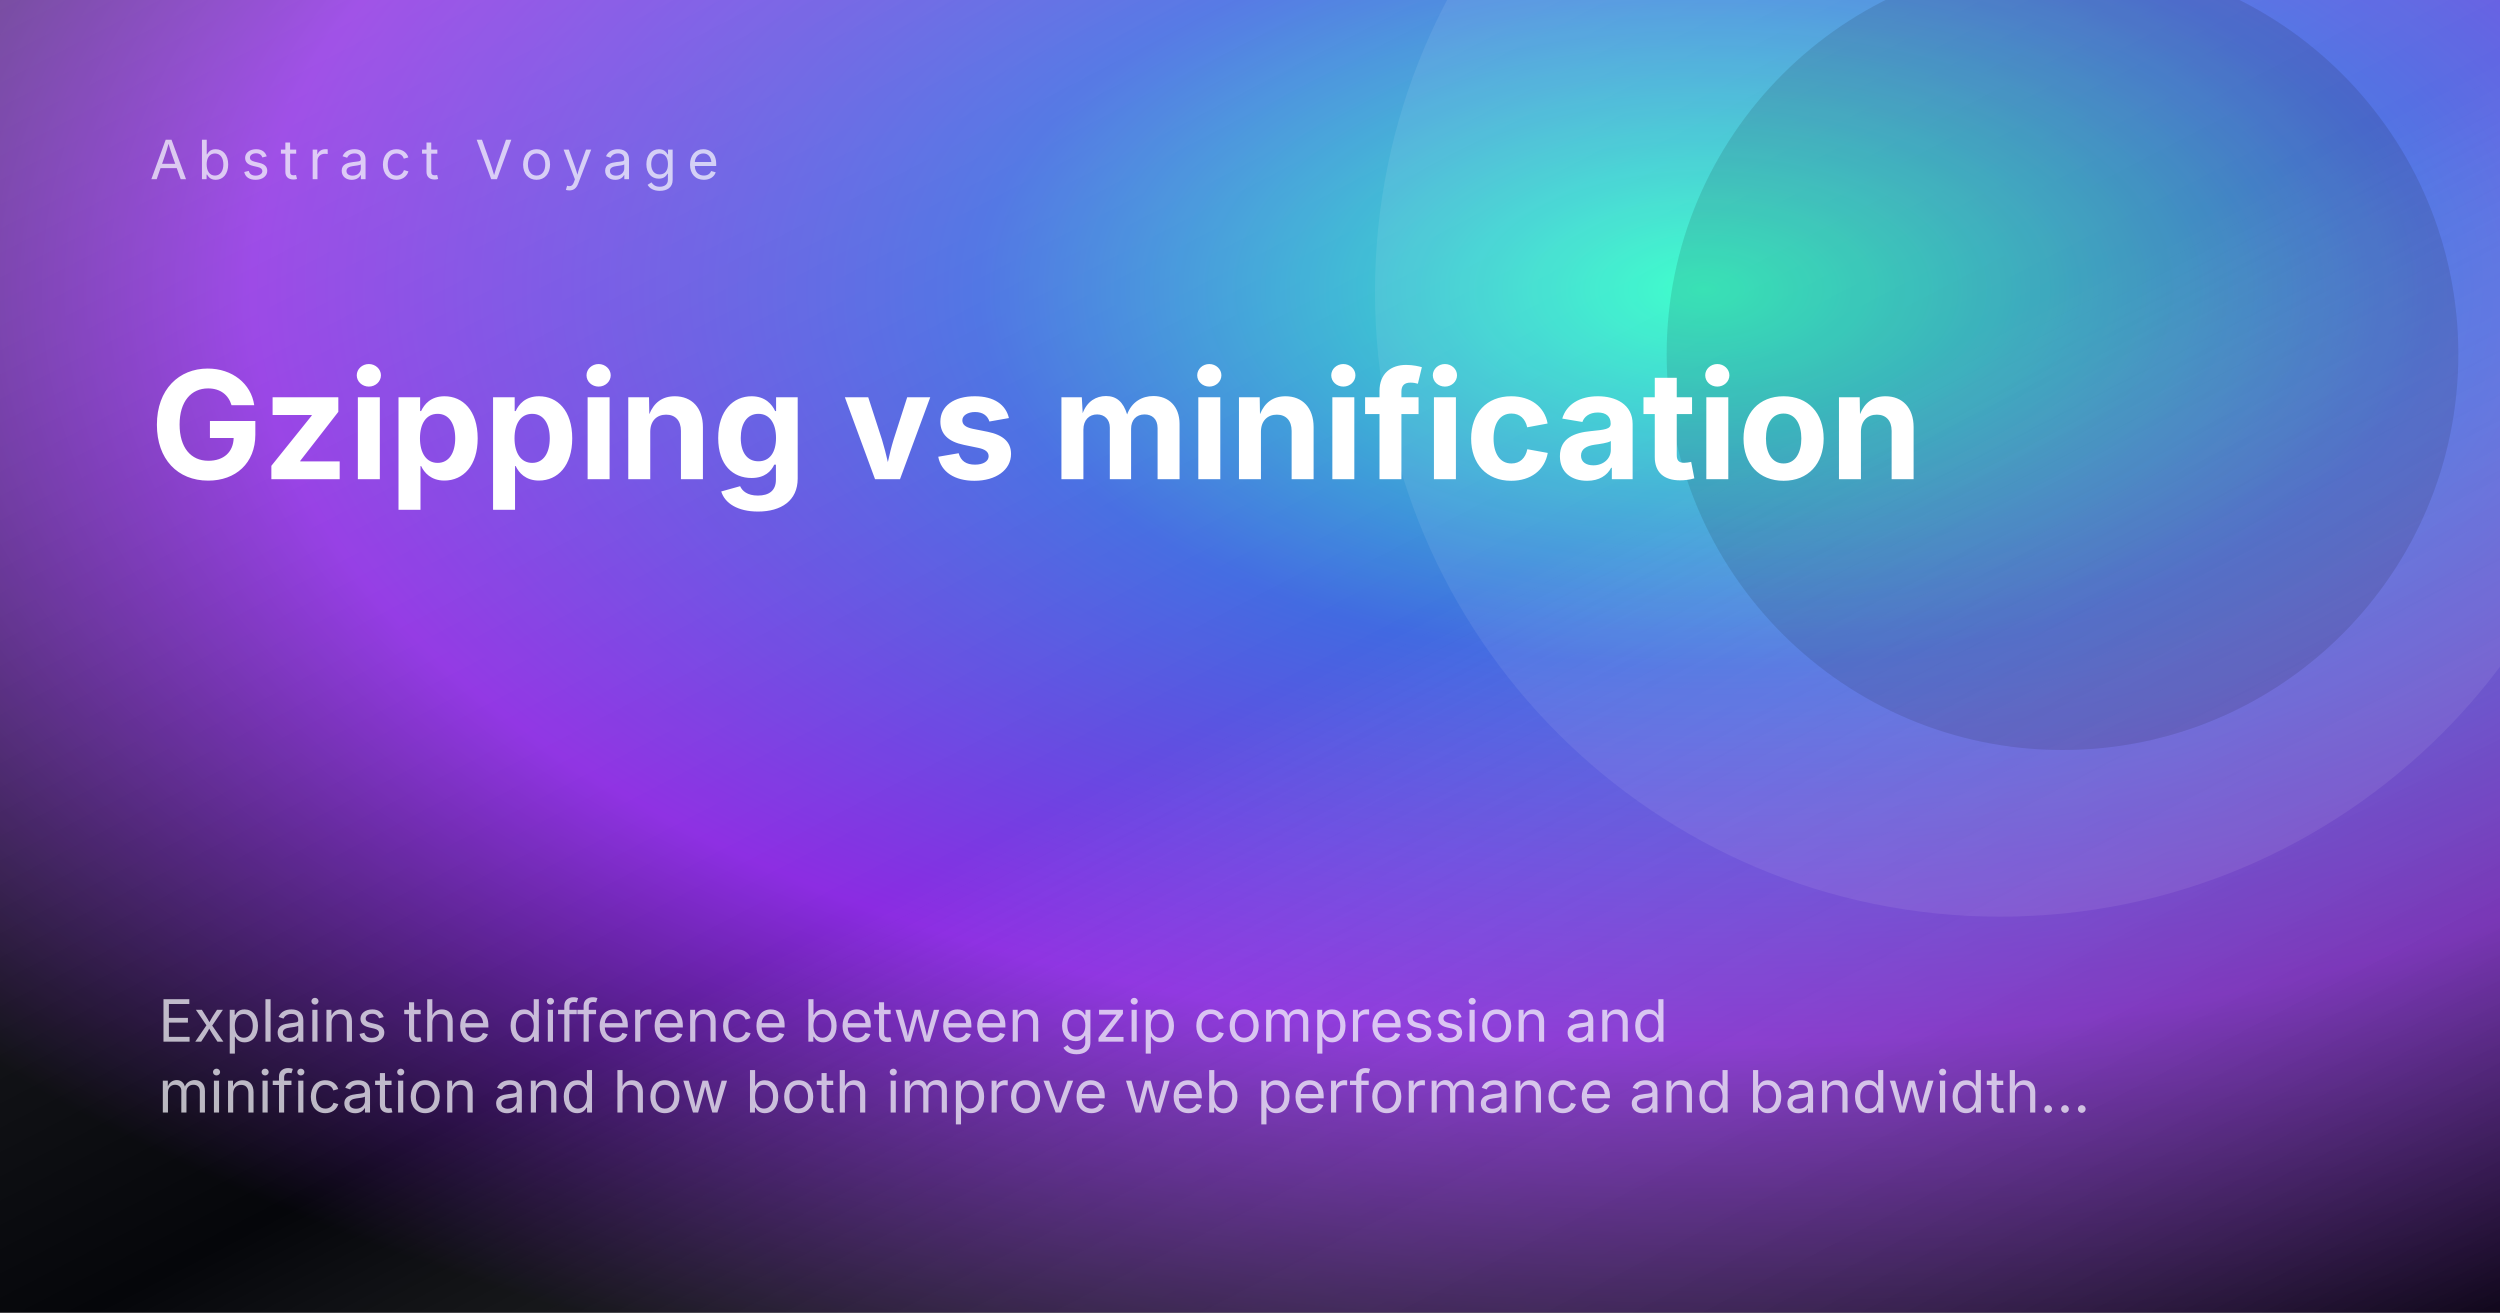
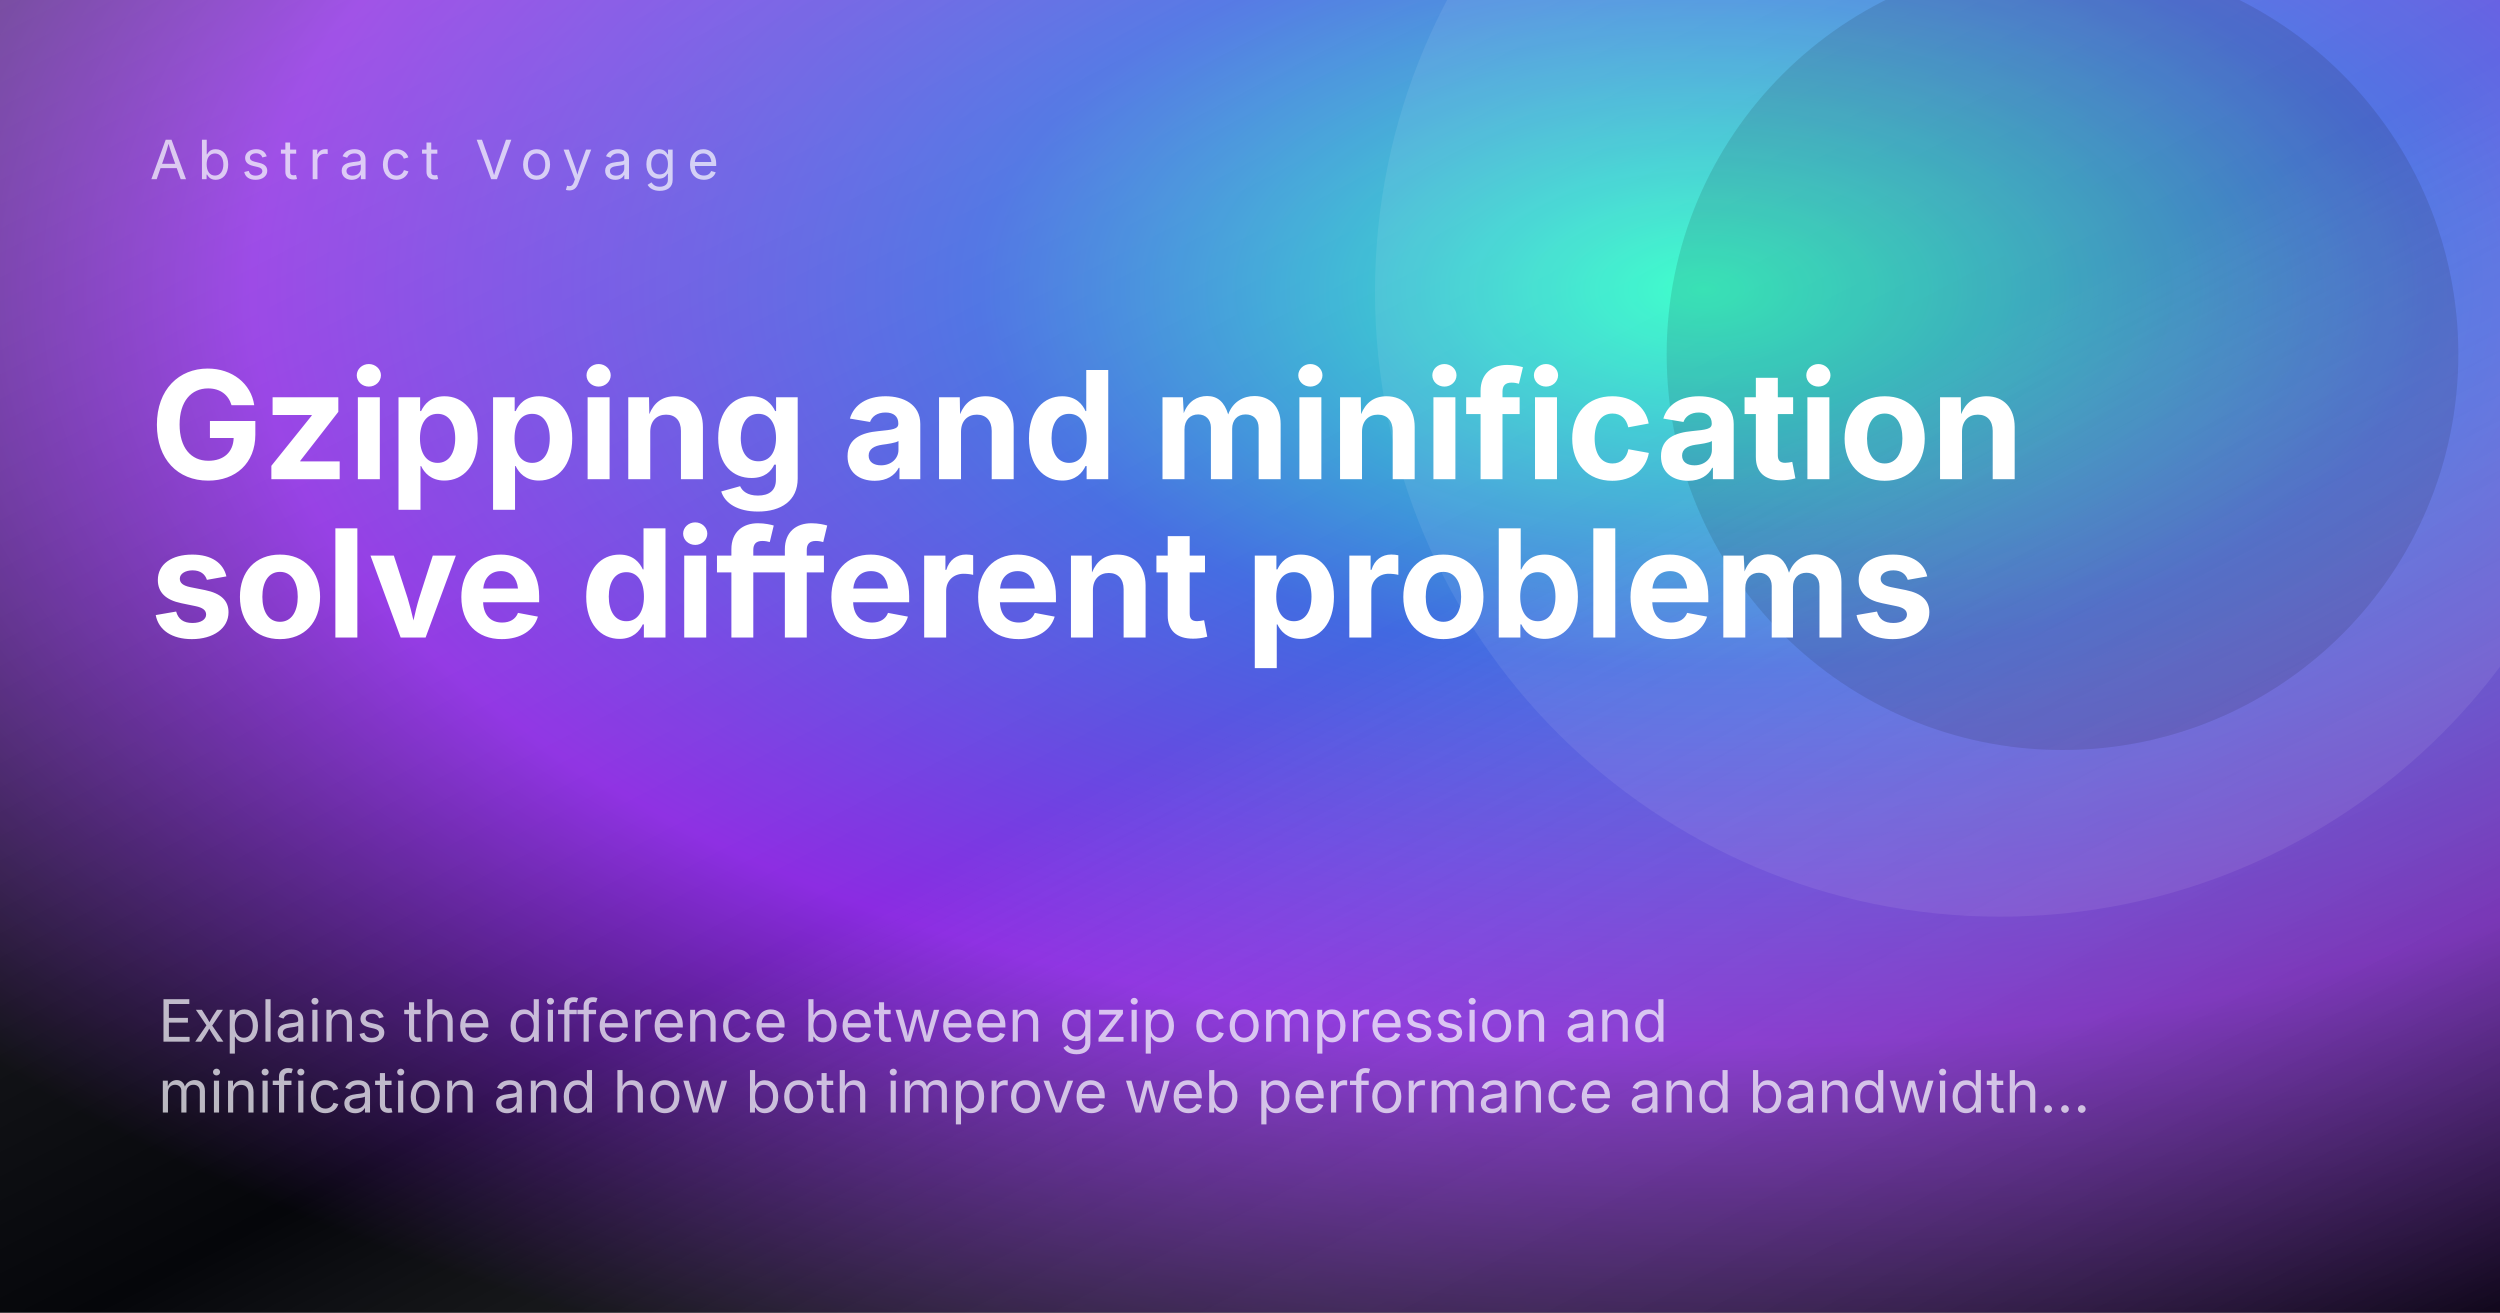
- <svg xmlns="http://www.w3.org/2000/svg" width="1200" height="630" viewBox="0 0 1200 630" role="img" aria-label="Gzipping vs minification">
+ <svg xmlns="http://www.w3.org/2000/svg" width="1200" height="630" viewBox="0 0 1200 630" role="img" aria-label="Gzipping and minification solve different problems">
  <defs>
    <radialGradient id="bg" cx="68%" cy="22%" r="90%">
      <stop offset="0%" stop-color="#29ffc6" />
      <stop offset="32%" stop-color="#4169e1" />
      <stop offset="64%" stop-color="#8b2be2" />
      <stop offset="100%" stop-color="#05060a" />
    </radialGradient>
    <linearGradient id="veil" x1="0" x2="1" y1="0" y2="1">
      <stop offset="0%" stop-color="#ffffff" stop-opacity="0.22" />
      <stop offset="52%" stop-color="#ffffff" stop-opacity="0" />
      <stop offset="100%" stop-color="#000000" stop-opacity="0.45" />
    </linearGradient>
  </defs>
  <rect width="1200" height="630" fill="#05060a" />
  <rect width="1200" height="630" fill="url(#bg)" />
  <rect width="1200" height="630" fill="url(#veil)" />
  <circle cx="960" cy="140" r="300" fill="#ffffff" opacity="0.08" />
  <circle cx="990" cy="170" r="190" fill="#05060a" opacity="0.12" />
  <text x="72" y="86" fill="#f8fafc" opacity="0.72" font-family="Inter, Arial, sans-serif" font-size="26" letter-spacing="5">Abstract Voyage</text>
-   <text x="72" y="230" fill="#ffffff" font-family="Inter, Arial, sans-serif" font-size="72" font-weight="700">Gzipping vs minification</text>
+   <text x="72" y="230" fill="#ffffff" font-family="Inter, Arial, sans-serif" font-size="72" font-weight="700">Gzipping and minification</text>
+   <text x="72" y="306" fill="#ffffff" font-family="Inter, Arial, sans-serif" font-size="72" font-weight="700">solve different problems</text>
  <text x="76" y="500" fill="#f8fafc" opacity="0.72" font-family="Inter, Arial, sans-serif" font-size="28">Explains the difference between gzip compression and</text>
  <text x="76" y="534" fill="#f8fafc" opacity="0.72" font-family="Inter, Arial, sans-serif" font-size="28">minification and how both improve web performance and bandwidth...</text>
</svg>
